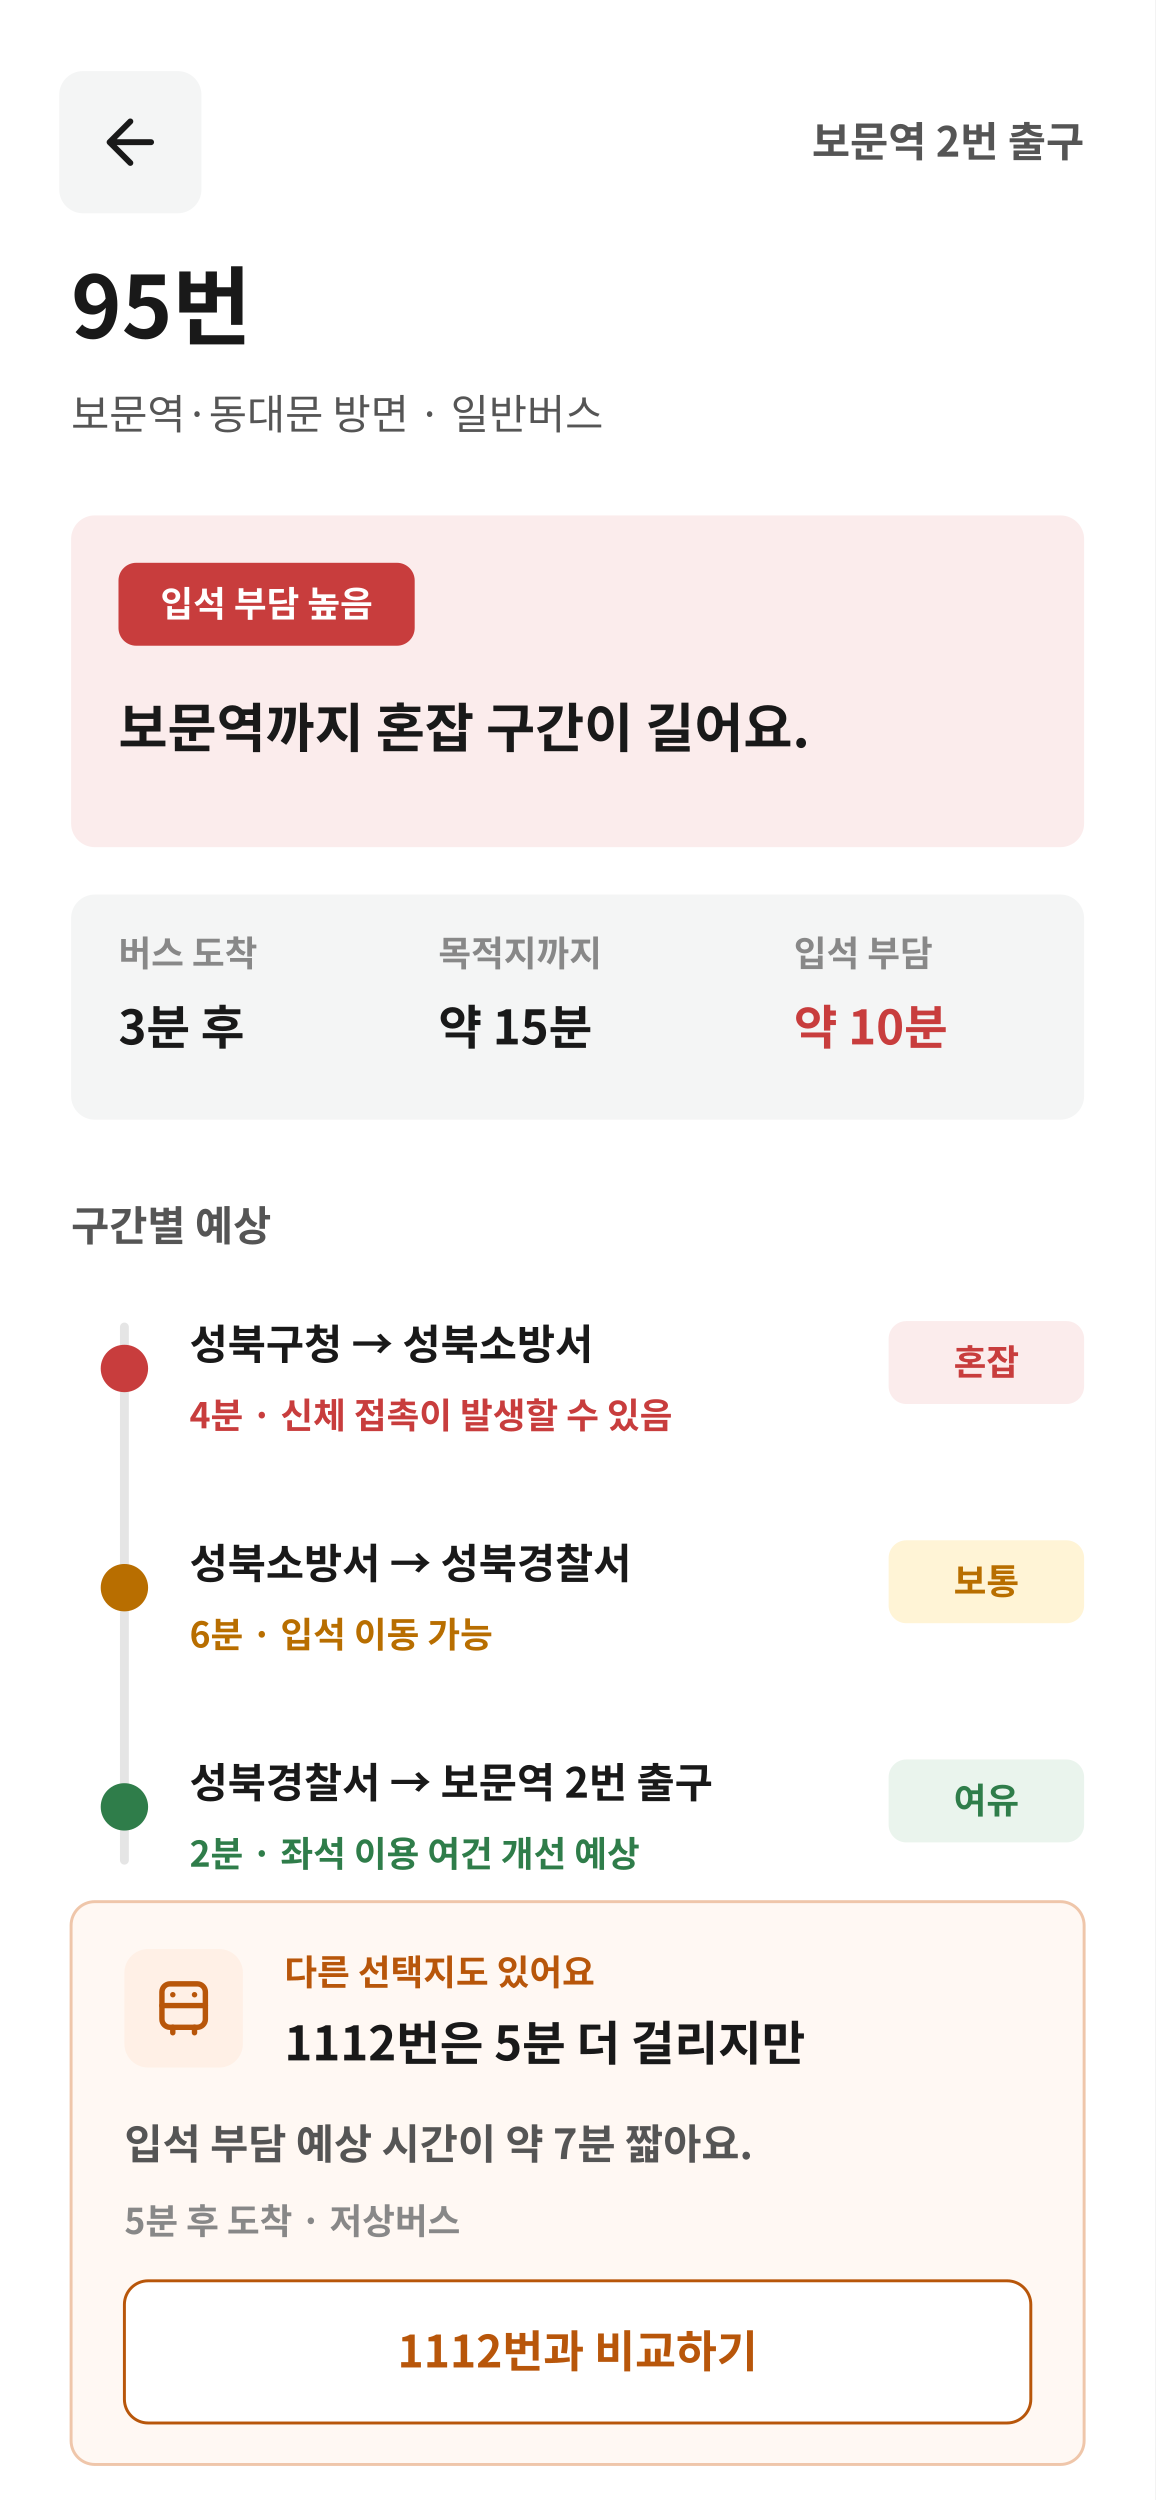
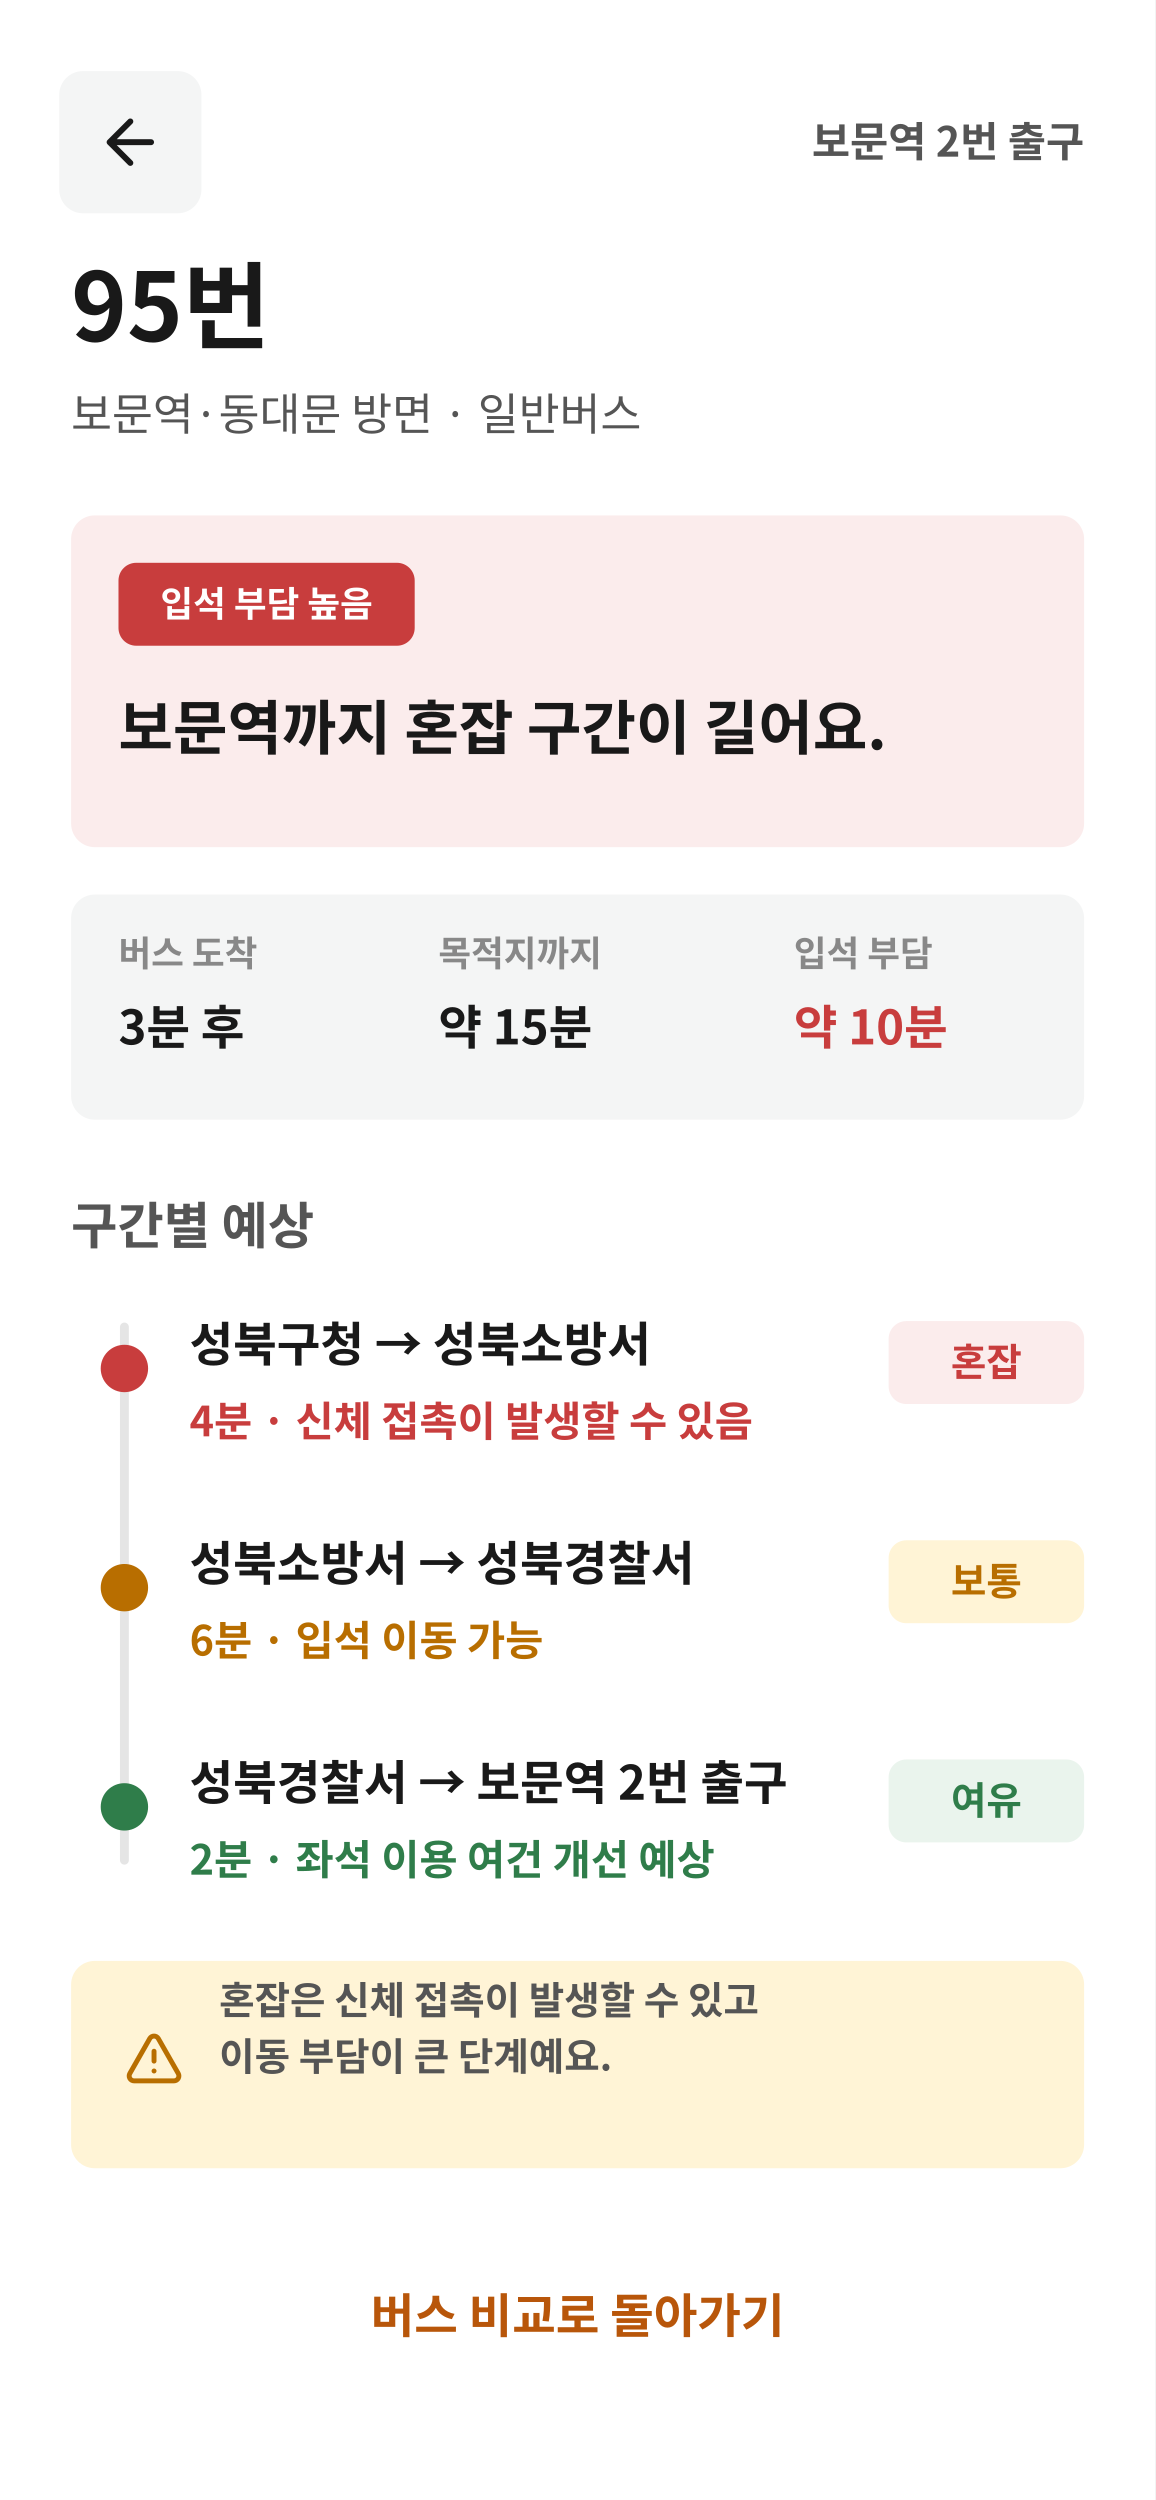
<svg xmlns="http://www.w3.org/2000/svg" width="390" height="844" viewBox="0 0 390 844" role="img" aria-label="빠른 도착 버스의 구간별 혼잡도 화면">
  <rect x="0" y="0" width="390" height="844" rx="0" fill="#FFFFFF" stroke="none" stroke-width="1" />
  <rect x="20" y="24" width="48" height="48" rx="8" fill="#F4F5F5" stroke="none" stroke-width="1" />
  <g transform="translate(32 36) scale(1)">
    <path d="M19 12H5M12 19l-7-7 7-7" fill="none" stroke="#191919" stroke-width="2" stroke-linecap="round" stroke-linejoin="round" />
  </g>
  <text x="366" y="48" font-family="Noto Sans CJK KR, Malgun Gothic, sans-serif" font-size="14" font-weight="700" fill="#555555" text-anchor="end" dominant-baseline="middle" letter-spacing="0">보문역 2번 출구</text>
-   <text x="24" y="104" font-family="Noto Sans CJK KR, Malgun Gothic, sans-serif" font-size="29" font-weight="800" fill="#191919" text-anchor="start" dominant-baseline="middle" letter-spacing="0">95번</text>
-   <text x="24" y="140" font-family="Noto Sans CJK KR, Malgun Gothic, sans-serif" font-size="14" font-weight="500" fill="#555555" text-anchor="start" dominant-baseline="middle" letter-spacing="0">보문역·동대문 방면 · 일반버스</text>
+   <text x="24" y="104" font-family="Noto Sans CJK KR, Malgun Gothic, sans-serif" font-size="32" font-weight="800" fill="#191919" text-anchor="start" dominant-baseline="middle" letter-spacing="0">95번</text>
+   <text x="24" y="140" font-family="Noto Sans CJK KR, Malgun Gothic, sans-serif" font-size="15" font-weight="500" fill="#555555" text-anchor="start" dominant-baseline="middle" letter-spacing="0">보문역·동대문 방면 · 일반버스</text>
  <rect x="24" y="174" width="342" height="112" rx="8" fill="#FBECEC" stroke="none" stroke-width="1" />
  <rect x="40" y="190" width="100" height="28" rx="6" fill="#C83D3D" stroke="none" stroke-width="1" />
  <text x="90" y="204" font-family="Noto Sans CJK KR, Malgun Gothic, sans-serif" font-size="12" font-weight="800" fill="#FFFFFF" text-anchor="middle" dominant-baseline="middle" letter-spacing="0">입석 부담 높음</text>
-   <text x="40" y="246" font-family="Noto Sans CJK KR, Malgun Gothic, sans-serif" font-size="18" font-weight="800" fill="#191919" text-anchor="start" dominant-baseline="middle" letter-spacing="0">보문역까지 혼잡 구간이 길어요.</text>
+   <text x="40" y="246" font-family="Noto Sans CJK KR, Malgun Gothic, sans-serif" font-size="20" font-weight="800" fill="#191919" text-anchor="start" dominant-baseline="middle" letter-spacing="0">보문역까지 혼잡 구간이 길어요.</text>
  <rect x="24" y="302" width="342" height="76" rx="8" fill="#F4F5F5" stroke="none" stroke-width="1" />
  <text x="40" y="322" font-family="Noto Sans CJK KR, Malgun Gothic, sans-serif" font-size="12" font-weight="600" fill="#888888" text-anchor="start" dominant-baseline="middle" letter-spacing="0">버스 도착</text>
  <text x="40" y="347" font-family="Noto Sans CJK KR, Malgun Gothic, sans-serif" font-size="16" font-weight="800" fill="#191919" text-anchor="start" dominant-baseline="middle" letter-spacing="0">3분 후</text>
  <text x="148" y="322" font-family="Noto Sans CJK KR, Malgun Gothic, sans-serif" font-size="12" font-weight="600" fill="#888888" text-anchor="start" dominant-baseline="middle" letter-spacing="0">목적지까지</text>
  <text x="148" y="347" font-family="Noto Sans CJK KR, Malgun Gothic, sans-serif" font-size="16" font-weight="800" fill="#191919" text-anchor="start" dominant-baseline="middle" letter-spacing="0">약 15분</text>
  <text x="268" y="322" font-family="Noto Sans CJK KR, Malgun Gothic, sans-serif" font-size="12" font-weight="600" fill="#888888" text-anchor="start" dominant-baseline="middle" letter-spacing="0">입석 부담</text>
  <text x="268" y="347" font-family="Noto Sans CJK KR, Malgun Gothic, sans-serif" font-size="16" font-weight="800" fill="#C83D3D" text-anchor="start" dominant-baseline="middle" letter-spacing="0">약 10분</text>
-   <text x="24" y="414" font-family="Noto Sans CJK KR, Malgun Gothic, sans-serif" font-size="14" font-weight="700" fill="#555555" text-anchor="start" dominant-baseline="middle" letter-spacing="0">구간별 예상</text>
+   <text x="24" y="414" font-family="Noto Sans CJK KR, Malgun Gothic, sans-serif" font-size="17" font-weight="700" fill="#555555" text-anchor="start" dominant-baseline="middle" letter-spacing="0">구간별 예상</text>
  <line x1="42" y1="448" x2="42" y2="628" stroke="#E5E5E5" stroke-width="3" stroke-linecap="round" />
  <circle cx="42" cy="462" r="8" fill="#C83D3D" stroke="none" stroke-width="1" />
-   <text x="64" y="454" font-family="Noto Sans CJK KR, Malgun Gothic, sans-serif" font-size="14" font-weight="700" fill="#191919" text-anchor="start" dominant-baseline="middle" letter-spacing="0">성북구청 → 성북소방서</text>
-   <text x="64" y="478" font-family="Noto Sans CJK KR, Malgun Gothic, sans-serif" font-size="12" font-weight="600" fill="#C83D3D" text-anchor="start" dominant-baseline="middle" letter-spacing="0">4분 · 신체 접촉이 발생할 수 있음</text>
+   <text x="64" y="454" font-family="Noto Sans CJK KR, Malgun Gothic, sans-serif" font-size="16" font-weight="700" fill="#191919" text-anchor="start" dominant-baseline="middle" letter-spacing="0">성북구청 → 성북소방서</text>
+   <text x="64" y="480" font-family="Noto Sans CJK KR, Malgun Gothic, sans-serif" font-size="14" font-weight="600" fill="#C83D3D" text-anchor="start" dominant-baseline="middle" letter-spacing="0">4분 · 신체 접촉이 발생할 수 있음</text>
  <rect x="300" y="446" width="66" height="28" rx="6" fill="#FBECEC" stroke="none" stroke-width="1" />
-   <text x="333" y="460" font-family="Noto Sans CJK KR, Malgun Gothic, sans-serif" font-size="12" font-weight="800" fill="#C83D3D" text-anchor="middle" dominant-baseline="middle" letter-spacing="0">혼잡</text>
+   <text x="333" y="460" font-family="Noto Sans CJK KR, Malgun Gothic, sans-serif" font-size="13" font-weight="800" fill="#C83D3D" text-anchor="middle" dominant-baseline="middle" letter-spacing="0">혼잡</text>
  <circle cx="42" cy="536" r="8" fill="#B86E00" stroke="none" stroke-width="1" />
-   <text x="64" y="528" font-family="Noto Sans CJK KR, Malgun Gothic, sans-serif" font-size="14" font-weight="700" fill="#191919" text-anchor="start" dominant-baseline="middle" letter-spacing="0">성북소방서 → 성북경찰서</text>
-   <text x="64" y="552" font-family="Noto Sans CJK KR, Malgun Gothic, sans-serif" font-size="12" font-weight="600" fill="#B86E00" text-anchor="start" dominant-baseline="middle" letter-spacing="0">6분 · 입석 이동 가능</text>
+   <text x="64" y="528" font-family="Noto Sans CJK KR, Malgun Gothic, sans-serif" font-size="16" font-weight="700" fill="#191919" text-anchor="start" dominant-baseline="middle" letter-spacing="0">성북소방서 → 성북경찰서</text>
+   <text x="64" y="554" font-family="Noto Sans CJK KR, Malgun Gothic, sans-serif" font-size="14" font-weight="600" fill="#B86E00" text-anchor="start" dominant-baseline="middle" letter-spacing="0">6분 · 입석 이동 가능</text>
  <rect x="300" y="520" width="66" height="28" rx="6" fill="#FFF4D6" stroke="none" stroke-width="1" />
-   <text x="333" y="534" font-family="Noto Sans CJK KR, Malgun Gothic, sans-serif" font-size="12" font-weight="800" fill="#B86E00" text-anchor="middle" dominant-baseline="middle" letter-spacing="0">보통</text>
+   <text x="333" y="534" font-family="Noto Sans CJK KR, Malgun Gothic, sans-serif" font-size="13" font-weight="800" fill="#B86E00" text-anchor="middle" dominant-baseline="middle" letter-spacing="0">보통</text>
  <circle cx="42" cy="610" r="8" fill="#2F7D4A" stroke="none" stroke-width="1" />
-   <text x="64" y="602" font-family="Noto Sans CJK KR, Malgun Gothic, sans-serif" font-size="14" font-weight="700" fill="#191919" text-anchor="start" dominant-baseline="middle" letter-spacing="0">성북경찰서 → 보문역 2번 출구</text>
-   <text x="64" y="626" font-family="Noto Sans CJK KR, Malgun Gothic, sans-serif" font-size="12" font-weight="600" fill="#2F7D4A" text-anchor="start" dominant-baseline="middle" letter-spacing="0">2분 · 좌석 이용 여건 개선 예상</text>
+   <text x="64" y="602" font-family="Noto Sans CJK KR, Malgun Gothic, sans-serif" font-size="16" font-weight="700" fill="#191919" text-anchor="start" dominant-baseline="middle" letter-spacing="0">성북경찰서 → 보문역 2번 출구</text>
+   <text x="64" y="628" font-family="Noto Sans CJK KR, Malgun Gothic, sans-serif" font-size="14" font-weight="600" fill="#2F7D4A" text-anchor="start" dominant-baseline="middle" letter-spacing="0">2분 · 좌석 이용 여건 개선 예상</text>
  <rect x="300" y="594" width="66" height="28" rx="6" fill="#EAF4ED" stroke="none" stroke-width="1" />
-   <text x="333" y="608" font-family="Noto Sans CJK KR, Malgun Gothic, sans-serif" font-size="12" font-weight="800" fill="#2F7D4A" text-anchor="middle" dominant-baseline="middle" letter-spacing="0">여유</text>
-   <rect x="24" y="642" width="342" height="190" rx="8" fill="#FFF8F3" stroke="#EFC6AA" stroke-width="1" />
-   <rect x="42" y="658" width="40" height="40" rx="8" fill="#FFF0E6" stroke="none" stroke-width="1" />
-   <g transform="translate(51 667) scale(0.9166667)">
-     <rect x="4" y="3" width="16" height="16" rx="3" fill="none" stroke="#B8560A" stroke-width="2" stroke-linecap="round" stroke-linejoin="round" />
-     <path d="M4 11h16M8 19v2M16 19v2M8 7h.01M16 7h.01" fill="none" stroke="#B8560A" stroke-width="2" stroke-linecap="round" stroke-linejoin="round" />
+   <text x="333" y="608" font-family="Noto Sans CJK KR, Malgun Gothic, sans-serif" font-size="13" font-weight="800" fill="#2F7D4A" text-anchor="middle" dominant-baseline="middle" letter-spacing="0">여유</text>
+   <rect x="24" y="662" width="342" height="70" rx="8" fill="#FFF4D6" stroke="none" stroke-width="1" />
+   <g transform="translate(42 685) scale(0.8333333)">
+     <path d="M10.3 3.8 2.2 18a2 2 0 0 0 1.7 3h16.2a2 2 0 0 0 1.7-3L13.7 3.8a2 2 0 0 0-3.4 0Z" fill="none" stroke="#B86E00" stroke-width="2" stroke-linecap="round" stroke-linejoin="round" />
+     <path d="M12 9v4M12 17h.01" fill="none" stroke="#B86E00" stroke-width="2" stroke-linecap="round" stroke-linejoin="round" />
  </g>
-   <text x="96" y="666" font-family="Noto Sans CJK KR, Malgun Gothic, sans-serif" font-size="12" font-weight="800" fill="#B8560A" text-anchor="start" dominant-baseline="middle" letter-spacing="0">다른 선택지도 있어요</text>
-   <text x="96" y="690" font-family="Noto Sans CJK KR, Malgun Gothic, sans-serif" font-size="16" font-weight="800" fill="#191919" text-anchor="start" dominant-baseline="middle" letter-spacing="0">1112번은 5분 더 걸리지만</text>
-   <text x="42" y="724" font-family="Noto Sans CJK KR, Malgun Gothic, sans-serif" font-size="14" font-weight="700" fill="#555555" text-anchor="start" dominant-baseline="middle" letter-spacing="0">입석 부담 예상 시간이 약 7분 짧아요.</text>
-   <text x="42" y="750" font-family="Noto Sans CJK KR, Malgun Gothic, sans-serif" font-size="12" font-weight="600" fill="#888888" text-anchor="start" dominant-baseline="middle" letter-spacing="0">5분 후 도착 · 저상버스</text>
-   <rect x="42" y="770" width="306" height="48" rx="8" fill="#FFFFFF" stroke="#B8560A" stroke-width="1" />
-   <text x="195" y="794" font-family="Noto Sans CJK KR, Malgun Gothic, sans-serif" font-size="15" font-weight="800" fill="#B8560A" text-anchor="middle" dominant-baseline="middle" letter-spacing="0">1112번과 비교하기</text>
+   <text x="74" y="680" font-family="Noto Sans CJK KR, Malgun Gothic, sans-serif" font-size="13" font-weight="600" fill="#555555" text-anchor="start" letter-spacing="0">
+     <tspan x="74" dy="0">혼잡은 신체 접촉이 발생할 수 있고</tspan>
+     <tspan x="74" dy="19">이동 부담이 큰 단계예요.</tspan>
+   </text>
+   <text x="195" y="782" font-family="Noto Sans CJK KR, Malgun Gothic, sans-serif" font-size="16" font-weight="800" fill="#B8560A" text-anchor="middle" dominant-baseline="middle" letter-spacing="0">버스 비교로 돌아가기</text>
</svg>
